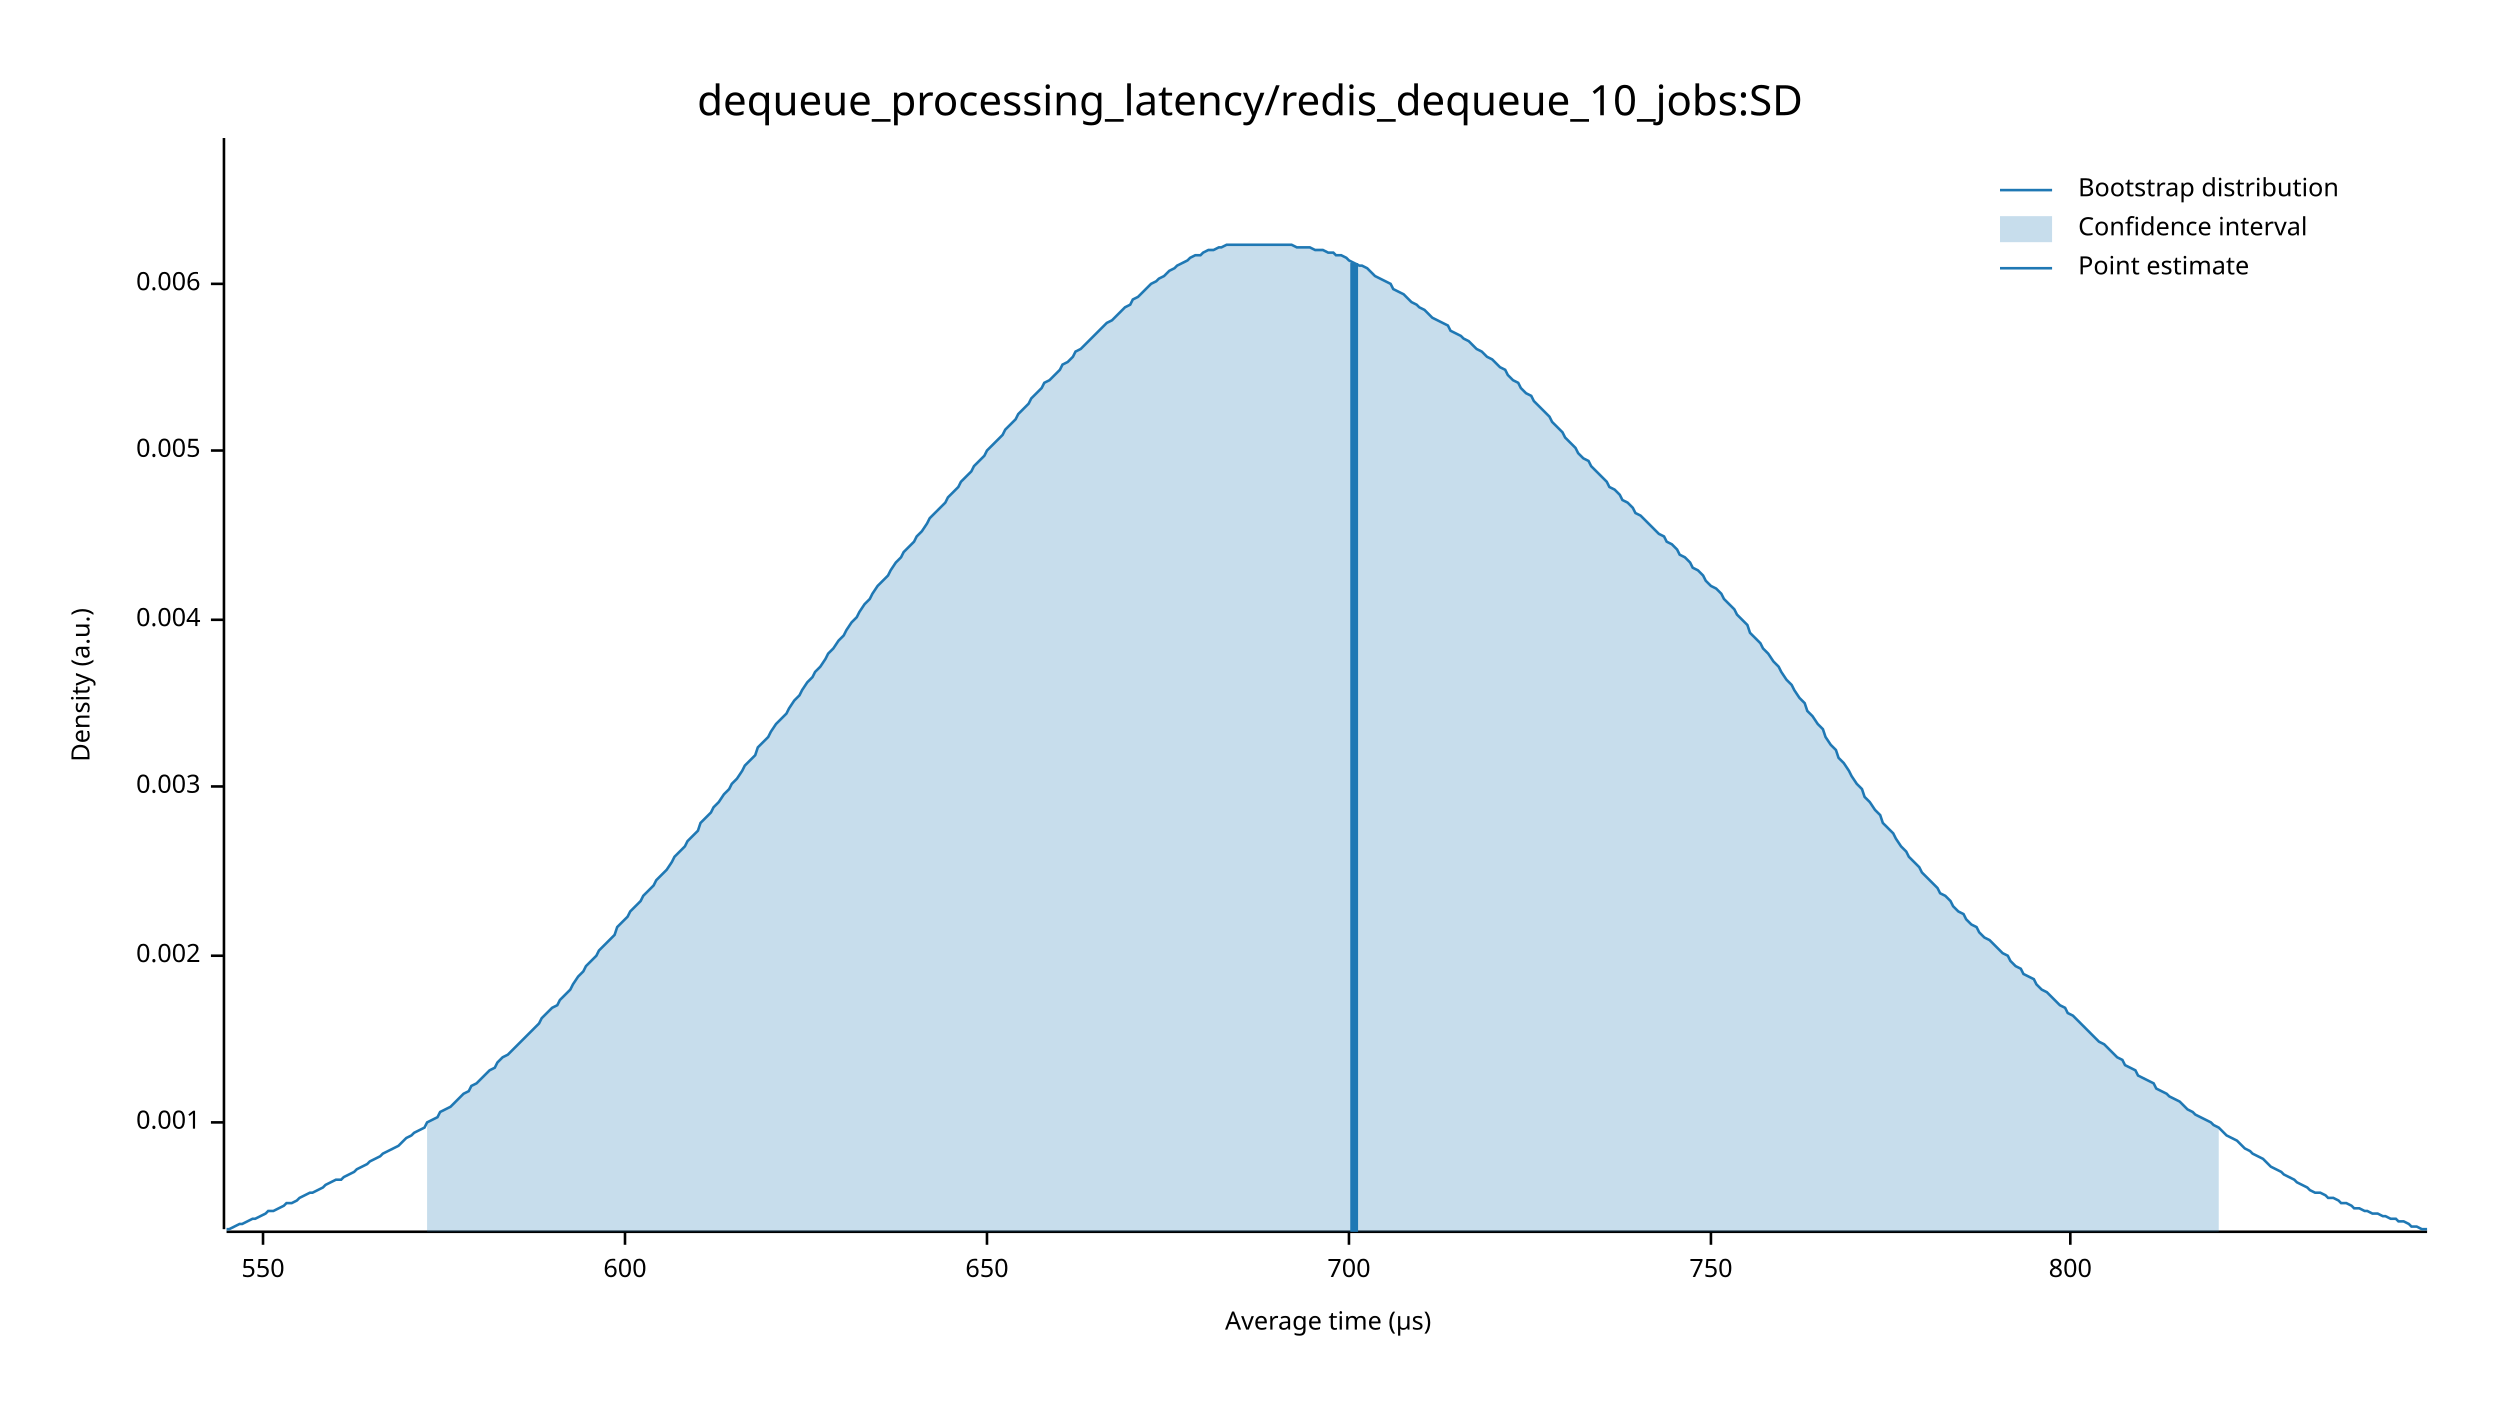
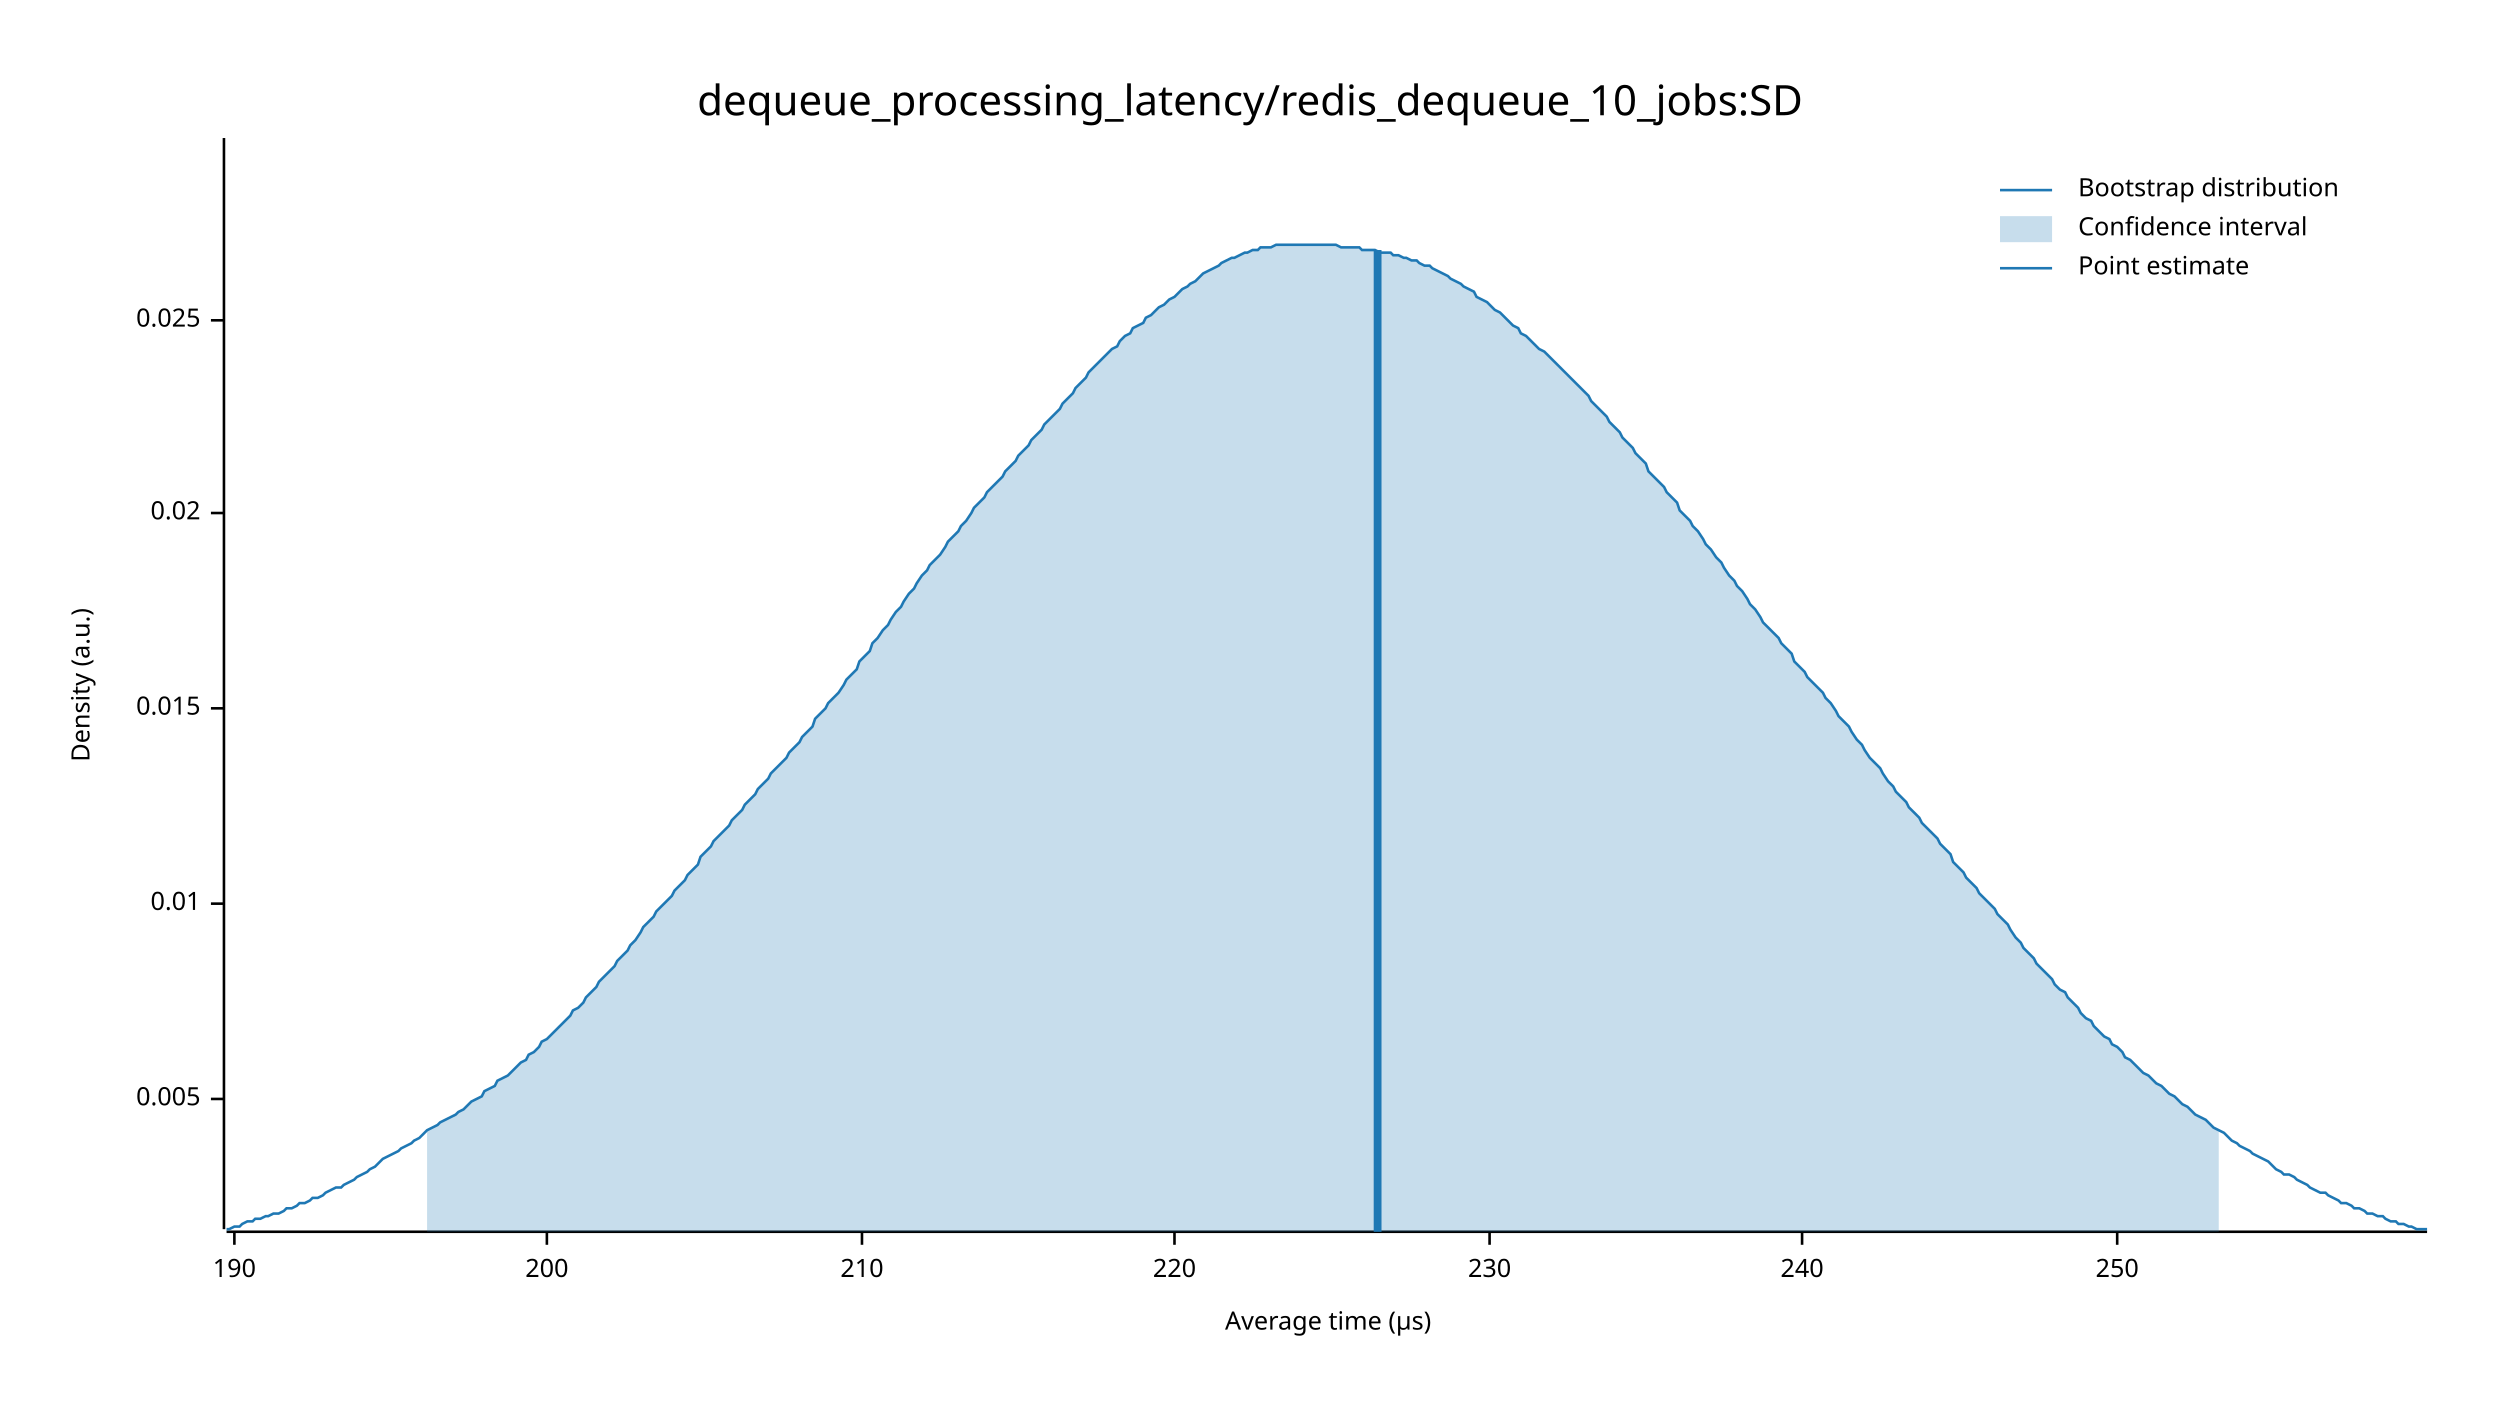
<svg xmlns="http://www.w3.org/2000/svg" width="960" height="540" viewBox="0 0 960 540">
  <text x="480" y="32" dy="0.76em" text-anchor="middle" font-family="sans-serif" font-size="16.129" opacity="1" fill="#000000">
dequeue_processing_latency/redis_dequeue_10_jobs:SD
</text>
  <text x="27" y="263" dy="0.76em" text-anchor="middle" font-family="sans-serif" font-size="9.677" opacity="1" fill="#000000" transform="rotate(270, 27, 263)">
Density (a.u.)
</text>
  <text x="510" y="513" dy="-0.5ex" text-anchor="middle" font-family="sans-serif" font-size="9.677" opacity="1" fill="#000000">
Average time (µs)
</text>
  <polyline fill="none" opacity="1" stroke="#000000" stroke-width="1" points="86,53 86,472 " />
-   <text x="77" y="431" dy="0.5ex" text-anchor="end" font-family="sans-serif" font-size="9.677" opacity="1" fill="#000000">
- 0.001
- </text>
-   <polyline fill="none" opacity="1" stroke="#000000" stroke-width="1" points="81,431 86,431 " />
-   <text x="77" y="367" dy="0.5ex" text-anchor="end" font-family="sans-serif" font-size="9.677" opacity="1" fill="#000000">
- 0.002
- </text>
-   <polyline fill="none" opacity="1" stroke="#000000" stroke-width="1" points="81,367 86,367 " />
-   <text x="77" y="302" dy="0.5ex" text-anchor="end" font-family="sans-serif" font-size="9.677" opacity="1" fill="#000000">
- 0.003
- </text>
-   <polyline fill="none" opacity="1" stroke="#000000" stroke-width="1" points="81,302 86,302 " />
-   <text x="77" y="238" dy="0.5ex" text-anchor="end" font-family="sans-serif" font-size="9.677" opacity="1" fill="#000000">
- 0.004
- </text>
-   <polyline fill="none" opacity="1" stroke="#000000" stroke-width="1" points="81,238 86,238 " />
-   <text x="77" y="173" dy="0.5ex" text-anchor="end" font-family="sans-serif" font-size="9.677" opacity="1" fill="#000000">
+   <text x="77" y="422" dy="0.5ex" text-anchor="end" font-family="sans-serif" font-size="9.677" opacity="1" fill="#000000">
0.005
</text>
-   <polyline fill="none" opacity="1" stroke="#000000" stroke-width="1" points="81,173 86,173 " />
-   <text x="77" y="109" dy="0.5ex" text-anchor="end" font-family="sans-serif" font-size="9.677" opacity="1" fill="#000000">
- 0.006
+   <polyline fill="none" opacity="1" stroke="#000000" stroke-width="1" points="81,422 86,422 " />
+   <text x="77" y="347" dy="0.5ex" text-anchor="end" font-family="sans-serif" font-size="9.677" opacity="1" fill="#000000">
+ 0.01
</text>
-   <polyline fill="none" opacity="1" stroke="#000000" stroke-width="1" points="81,109 86,109 " />
+   <polyline fill="none" opacity="1" stroke="#000000" stroke-width="1" points="81,347 86,347 " />
+   <text x="77" y="272" dy="0.5ex" text-anchor="end" font-family="sans-serif" font-size="9.677" opacity="1" fill="#000000">
+ 0.015
+ </text>
+   <polyline fill="none" opacity="1" stroke="#000000" stroke-width="1" points="81,272 86,272 " />
+   <text x="77" y="197" dy="0.5ex" text-anchor="end" font-family="sans-serif" font-size="9.677" opacity="1" fill="#000000">
+ 0.02
+ </text>
+   <polyline fill="none" opacity="1" stroke="#000000" stroke-width="1" points="81,197 86,197 " />
+   <text x="77" y="123" dy="0.5ex" text-anchor="end" font-family="sans-serif" font-size="9.677" opacity="1" fill="#000000">
+ 0.025
+ </text>
+   <polyline fill="none" opacity="1" stroke="#000000" stroke-width="1" points="81,123 86,123 " />
  <polyline fill="none" opacity="1" stroke="#000000" stroke-width="1" points="87,473 932,473 " />
-   <text x="101" y="483" dy="0.76em" text-anchor="middle" font-family="sans-serif" font-size="9.677" opacity="1" fill="#000000">
- 550
+   <text x="90" y="483" dy="0.76em" text-anchor="middle" font-family="sans-serif" font-size="9.677" opacity="1" fill="#000000">
+ 190
</text>
-   <polyline fill="none" opacity="1" stroke="#000000" stroke-width="1" points="101,473 101,478 " />
-   <text x="240" y="483" dy="0.76em" text-anchor="middle" font-family="sans-serif" font-size="9.677" opacity="1" fill="#000000">
- 600
+   <polyline fill="none" opacity="1" stroke="#000000" stroke-width="1" points="90,473 90,478 " />
+   <text x="210" y="483" dy="0.76em" text-anchor="middle" font-family="sans-serif" font-size="9.677" opacity="1" fill="#000000">
+ 200
</text>
-   <polyline fill="none" opacity="1" stroke="#000000" stroke-width="1" points="240,473 240,478 " />
-   <text x="379" y="483" dy="0.76em" text-anchor="middle" font-family="sans-serif" font-size="9.677" opacity="1" fill="#000000">
- 650
+   <polyline fill="none" opacity="1" stroke="#000000" stroke-width="1" points="210,473 210,478 " />
+   <text x="331" y="483" dy="0.76em" text-anchor="middle" font-family="sans-serif" font-size="9.677" opacity="1" fill="#000000">
+ 210
</text>
-   <polyline fill="none" opacity="1" stroke="#000000" stroke-width="1" points="379,473 379,478 " />
-   <text x="518" y="483" dy="0.76em" text-anchor="middle" font-family="sans-serif" font-size="9.677" opacity="1" fill="#000000">
- 700
+   <polyline fill="none" opacity="1" stroke="#000000" stroke-width="1" points="331,473 331,478 " />
+   <text x="451" y="483" dy="0.76em" text-anchor="middle" font-family="sans-serif" font-size="9.677" opacity="1" fill="#000000">
+ 220
</text>
-   <polyline fill="none" opacity="1" stroke="#000000" stroke-width="1" points="518,473 518,478 " />
-   <text x="657" y="483" dy="0.76em" text-anchor="middle" font-family="sans-serif" font-size="9.677" opacity="1" fill="#000000">
- 750
+   <polyline fill="none" opacity="1" stroke="#000000" stroke-width="1" points="451,473 451,478 " />
+   <text x="572" y="483" dy="0.76em" text-anchor="middle" font-family="sans-serif" font-size="9.677" opacity="1" fill="#000000">
+ 230
</text>
-   <polyline fill="none" opacity="1" stroke="#000000" stroke-width="1" points="657,473 657,478 " />
-   <text x="795" y="483" dy="0.76em" text-anchor="middle" font-family="sans-serif" font-size="9.677" opacity="1" fill="#000000">
- 800
+   <polyline fill="none" opacity="1" stroke="#000000" stroke-width="1" points="572,473 572,478 " />
+   <text x="692" y="483" dy="0.76em" text-anchor="middle" font-family="sans-serif" font-size="9.677" opacity="1" fill="#000000">
+ 240
</text>
-   <polyline fill="none" opacity="1" stroke="#000000" stroke-width="1" points="795,473 795,478 " />
-   <polyline fill="none" opacity="1" stroke="#1F78B4" stroke-width="1" points="87,472 88,472 90,471 92,470 93,470 95,469 97,468 98,468 100,467 102,466 103,465 105,465 107,464 109,463 110,462 112,462 114,461 115,460 117,459 119,458 120,458 122,457 124,456 125,455 127,454 129,453 131,453 132,452 134,451 136,450 137,449 139,448 141,447 142,446 144,445 146,444 147,443 149,442 151,441 153,440 154,439 156,437 158,436 159,435 161,434 163,433 164,431 166,430 168,429 169,427 171,426 173,425 175,423 176,422 178,420 180,419 181,417 183,416 185,414 186,413 188,411 190,410 191,408 193,406 195,405 197,403 198,402 200,400 202,398 203,397 205,395 207,393 208,391 210,389 212,387 214,386 215,384 217,382 219,380 220,378 222,375 224,373 225,371 227,369 229,367 230,365 232,363 234,361 236,359 237,356 239,354 241,352 242,350 244,348 246,346 247,344 249,342 251,340 252,338 254,336 256,334 258,331 259,329 261,327 263,325 264,323 266,321 268,319 269,316 271,314 273,312 274,310 276,308 278,305 280,303 281,301 283,299 285,296 286,294 288,292 290,290 291,287 293,285 295,283 296,281 298,278 300,276 302,274 303,272 305,269 307,267 308,265 310,262 312,260 313,258 315,256 317,253 318,251 320,249 322,246 324,244 325,242 327,239 329,237 330,235 332,232 334,230 335,228 337,225 339,223 341,221 342,219 344,216 346,214 347,212 349,210 351,208 352,206 354,204 356,201 357,199 359,197 361,195 363,193 364,191 366,189 368,187 369,185 371,183 373,181 374,179 376,177 378,175 379,173 381,171 383,169 385,167 386,165 388,163 390,161 391,159 393,157 395,155 396,153 398,151 400,149 401,147 403,146 405,144 407,142 408,140 410,139 412,137 413,135 415,134 417,132 418,131 420,129 422,127 423,126 425,124 427,123 429,121 430,120 432,118 434,117 435,115 437,114 439,112 440,111 442,109 444,108 445,107 447,106 449,104 451,103 452,102 454,101 456,100 457,99 459,98 461,98 462,97 464,96 466,96 468,95 469,95 471,94 473,94 474,94 476,94 478,94 479,94 481,94 483,94 484,94 486,94 488,94 490,94 491,94 493,94 495,94 496,94 498,95 500,95 501,95 503,95 505,96 506,96 508,96 510,97 512,97 513,98 515,98 517,99 518,100 520,101 522,102 523,102 525,103 527,105 528,106 530,107 532,108 534,109 535,111 537,112 539,113 540,114 542,116 544,117 545,118 547,119 549,121 550,122 552,123 554,124 556,125 557,127 559,128 561,129 562,130 564,131 566,133 567,134 569,135 571,137 573,138 574,139 576,141 578,142 579,144 581,146 583,147 584,149 586,151 588,152 589,154 591,156 593,158 595,160 596,162 598,164 600,166 601,168 603,170 605,172 606,174 608,176 610,177 611,179 613,181 615,183 617,185 618,187 620,188 622,190 623,192 625,193 627,195 628,197 630,198 632,200 633,201 635,203 637,205 639,206 640,208 642,209 644,211 645,213 647,214 649,216 650,218 652,219 654,221 655,223 657,225 659,226 661,228 662,230 664,232 666,234 667,236 669,238 671,240 672,243 674,245 676,247 677,249 679,251 681,254 683,256 684,258 686,261 688,263 689,265 691,268 693,270 694,273 696,275 698,278 700,280 701,283 703,286 705,288 706,291 708,293 710,296 711,298 713,301 715,303 716,306 718,308 720,311 722,313 723,316 725,318 727,320 728,322 730,325 732,327 733,329 735,331 737,333 738,335 740,337 742,339 744,341 745,343 747,344 749,346 750,348 752,350 754,351 755,353 757,355 759,356 760,358 762,360 764,361 766,363 767,364 769,366 771,367 772,369 774,371 776,372 777,374 779,375 781,376 782,378 784,380 786,381 788,383 789,384 791,386 793,387 794,389 796,390 798,392 799,393 801,395 803,397 804,398 806,400 808,401 810,403 811,404 813,406 815,407 816,409 818,410 820,411 821,413 823,414 825,415 827,416 828,418 830,419 832,420 833,421 835,422 837,423 838,424 840,426 842,427 843,428 845,429 847,430 849,431 850,432 852,433 854,435 855,436 857,437 859,438 860,439 862,441 864,442 865,443 867,444 869,445 871,447 872,448 874,449 876,450 877,451 879,452 881,453 882,454 884,455 886,456 887,457 889,458 891,458 893,459 894,460 896,460 898,461 899,462 901,462 903,463 904,464 906,464 908,465 909,465 911,466 913,466 915,467 916,467 918,468 920,468 921,469 923,469 925,470 926,471 928,471 930,472 932,472 " />
-   <polygon opacity="0.25" fill="#1F78B4" points="164,431 166,430 168,429 169,427 171,426 173,425 175,423 176,422 178,420 180,419 181,417 183,416 185,414 186,413 188,411 190,410 191,408 193,406 195,405 197,403 198,402 200,400 202,398 203,397 205,395 207,393 208,391 210,389 212,387 214,386 215,384 217,382 219,380 220,378 222,375 224,373 225,371 227,369 229,367 230,365 232,363 234,361 236,359 237,356 239,354 241,352 242,350 244,348 246,346 247,344 249,342 251,340 252,338 254,336 256,334 258,331 259,329 261,327 263,325 264,323 266,321 268,319 269,316 271,314 273,312 274,310 276,308 278,305 280,303 281,301 283,299 285,296 286,294 288,292 290,290 291,287 293,285 295,283 296,281 298,278 300,276 302,274 303,272 305,269 307,267 308,265 310,262 312,260 313,258 315,256 317,253 318,251 320,249 322,246 324,244 325,242 327,239 329,237 330,235 332,232 334,230 335,228 337,225 339,223 341,221 342,219 344,216 346,214 347,212 349,210 351,208 352,206 354,204 356,201 357,199 359,197 361,195 363,193 364,191 366,189 368,187 369,185 371,183 373,181 374,179 376,177 378,175 379,173 381,171 383,169 385,167 386,165 388,163 390,161 391,159 393,157 395,155 396,153 398,151 400,149 401,147 403,146 405,144 407,142 408,140 410,139 412,137 413,135 415,134 417,132 418,131 420,129 422,127 423,126 425,124 427,123 429,121 430,120 432,118 434,117 435,115 437,114 439,112 440,111 442,109 444,108 445,107 447,106 449,104 451,103 452,102 454,101 456,100 457,99 459,98 461,98 462,97 464,96 466,96 468,95 469,95 471,94 473,94 474,94 476,94 478,94 479,94 481,94 483,94 484,94 486,94 488,94 490,94 491,94 493,94 495,94 496,94 498,95 500,95 501,95 503,95 505,96 506,96 508,96 510,97 512,97 513,98 515,98 517,99 518,100 520,101 522,102 523,102 525,103 527,105 528,106 530,107 532,108 534,109 535,111 537,112 539,113 540,114 542,116 544,117 545,118 547,119 549,121 550,122 552,123 554,124 556,125 557,127 559,128 561,129 562,130 564,131 566,133 567,134 569,135 571,137 573,138 574,139 576,141 578,142 579,144 581,146 583,147 584,149 586,151 588,152 589,154 591,156 593,158 595,160 596,162 598,164 600,166 601,168 603,170 605,172 606,174 608,176 610,177 611,179 613,181 615,183 617,185 618,187 620,188 622,190 623,192 625,193 627,195 628,197 630,198 632,200 633,201 635,203 637,205 639,206 640,208 642,209 644,211 645,213 647,214 649,216 650,218 652,219 654,221 655,223 657,225 659,226 661,228 662,230 664,232 666,234 667,236 669,238 671,240 672,243 674,245 676,247 677,249 679,251 681,254 683,256 684,258 686,261 688,263 689,265 691,268 693,270 694,273 696,275 698,278 700,280 701,283 703,286 705,288 706,291 708,293 710,296 711,298 713,301 715,303 716,306 718,308 720,311 722,313 723,316 725,318 727,320 728,322 730,325 732,327 733,329 735,331 737,333 738,335 740,337 742,339 744,341 745,343 747,344 749,346 750,348 752,350 754,351 755,353 757,355 759,356 760,358 762,360 764,361 766,363 767,364 769,366 771,367 772,369 774,371 776,372 777,374 779,375 781,376 782,378 784,380 786,381 788,383 789,384 791,386 793,387 794,389 796,390 798,392 799,393 801,395 803,397 804,398 806,400 808,401 810,403 811,404 813,406 815,407 816,409 818,410 820,411 821,413 823,414 825,415 827,416 828,418 830,419 832,420 833,421 835,422 837,423 838,424 840,426 842,427 843,428 845,429 847,430 849,431 850,432 852,433 852,473 164,473 " />
-   <polyline fill="none" opacity="1" stroke="#1F78B4" stroke-width="3" points="520,473 520,101 " />
+   <polyline fill="none" opacity="1" stroke="#000000" stroke-width="1" points="692,473 692,478 " />
+   <text x="813" y="483" dy="0.76em" text-anchor="middle" font-family="sans-serif" font-size="9.677" opacity="1" fill="#000000">
+ 250
+ </text>
+   <polyline fill="none" opacity="1" stroke="#000000" stroke-width="1" points="813,473 813,478 " />
+   <polyline fill="none" opacity="1" stroke="#1F78B4" stroke-width="1" points="87,472 88,472 90,471 92,471 93,470 95,469 97,469 98,468 100,468 102,467 103,467 105,466 107,466 109,465 110,464 112,464 114,463 115,462 117,462 119,461 120,460 122,460 124,459 125,458 127,457 129,456 131,456 132,455 134,454 136,453 137,452 139,451 141,450 142,449 144,448 146,446 147,445 149,444 151,443 153,442 154,441 156,440 158,439 159,438 161,437 163,435 164,434 166,433 168,432 169,431 171,430 173,429 175,428 176,427 178,426 180,424 181,423 183,422 185,421 186,419 188,418 190,417 191,415 193,414 195,413 197,411 198,410 200,408 202,407 203,405 205,404 207,402 208,400 210,399 212,397 214,395 215,394 217,392 219,390 220,388 222,387 224,385 225,383 227,381 229,379 230,377 232,375 234,373 236,371 237,369 239,367 241,365 242,363 244,361 246,358 247,356 249,354 251,352 252,350 254,348 256,346 258,344 259,342 261,340 263,338 264,336 266,334 268,332 269,329 271,327 273,325 274,323 276,321 278,319 280,317 281,315 283,313 285,311 286,309 288,307 290,305 291,303 293,301 295,299 296,297 298,295 300,293 302,291 303,289 305,287 307,285 308,283 310,281 312,279 313,276 315,274 317,272 318,270 320,268 322,266 324,263 325,261 327,259 329,257 330,254 332,252 334,250 335,247 337,245 339,242 341,240 342,238 344,235 346,233 347,231 349,228 351,226 352,224 354,221 356,219 357,217 359,215 361,213 363,210 364,208 366,206 368,204 369,202 371,200 373,197 374,195 376,193 378,191 379,189 381,187 383,185 385,183 386,181 388,179 390,177 391,175 393,173 395,171 396,169 398,167 400,165 401,163 403,161 405,159 407,157 408,155 410,153 412,151 413,149 415,147 417,145 418,143 420,141 422,139 423,138 425,136 427,134 429,133 430,131 432,129 434,128 435,126 437,125 439,124 440,122 442,121 444,119 445,118 447,117 449,115 451,114 452,113 454,111 456,110 457,109 459,108 461,106 462,105 464,104 466,103 468,102 469,101 471,100 473,99 474,99 476,98 478,97 479,97 481,96 483,96 484,95 486,95 488,95 490,94 491,94 493,94 495,94 496,94 498,94 500,94 501,94 503,94 505,94 506,94 508,94 510,94 512,94 513,94 515,95 517,95 518,95 520,95 522,95 523,96 525,96 527,96 528,96 530,97 532,97 534,97 535,98 537,98 539,99 540,99 542,100 544,100 545,101 547,102 549,102 550,103 552,104 554,105 556,106 557,107 559,108 561,109 562,110 564,111 566,112 567,114 569,115 571,116 573,118 574,119 576,120 578,122 579,123 581,125 583,126 584,128 586,129 588,131 589,132 591,134 593,135 595,137 596,138 598,140 600,142 601,143 603,145 605,147 606,148 608,150 610,152 611,154 613,156 615,158 617,160 618,162 620,164 622,166 623,168 625,170 627,172 628,174 630,176 632,178 633,181 635,183 637,185 639,187 640,189 642,191 644,193 645,196 647,198 649,200 650,202 652,204 654,207 655,209 657,211 659,214 661,216 662,218 664,221 666,223 667,225 669,227 671,230 672,232 674,234 676,237 677,239 679,241 681,243 683,245 684,247 686,249 688,251 689,254 691,256 693,258 694,260 696,262 698,264 700,266 701,268 703,270 705,273 706,275 708,277 710,279 711,281 713,284 715,286 716,288 718,291 720,293 722,295 723,297 725,300 727,302 728,304 730,306 732,308 733,310 735,312 737,314 738,316 740,318 742,320 744,322 745,324 747,326 749,328 750,331 752,333 754,335 755,337 757,339 759,341 760,343 762,345 764,347 766,349 767,351 769,353 771,355 772,357 774,360 776,362 777,364 779,366 781,368 782,370 784,372 786,374 788,376 789,378 791,380 793,381 794,383 796,385 798,387 799,389 801,391 803,392 804,394 806,396 808,398 810,399 811,401 813,402 815,404 816,406 818,407 820,409 821,410 823,412 825,413 827,415 828,416 830,417 832,419 833,420 835,421 837,423 838,424 840,425 842,427 843,428 845,429 847,430 849,432 850,433 852,434 854,435 855,436 857,438 859,439 860,440 862,441 864,442 865,443 867,444 869,445 871,446 872,447 874,449 876,450 877,451 879,451 881,452 882,453 884,454 886,455 887,456 889,457 891,458 893,458 894,459 896,460 898,461 899,462 901,462 903,463 904,464 906,464 908,465 909,466 911,466 913,467 915,467 916,468 918,469 920,469 921,470 923,470 925,471 926,471 928,472 930,472 932,472 " />
+   <polygon opacity="0.25" fill="#1F78B4" points="164,434 166,433 168,432 169,431 171,430 173,429 175,428 176,427 178,426 180,424 181,423 183,422 185,421 186,419 188,418 190,417 191,415 193,414 195,413 197,411 198,410 200,408 202,407 203,405 205,404 207,402 208,400 210,399 212,397 214,395 215,394 217,392 219,390 220,388 222,387 224,385 225,383 227,381 229,379 230,377 232,375 234,373 236,371 237,369 239,367 241,365 242,363 244,361 246,358 247,356 249,354 251,352 252,350 254,348 256,346 258,344 259,342 261,340 263,338 264,336 266,334 268,332 269,329 271,327 273,325 274,323 276,321 278,319 280,317 281,315 283,313 285,311 286,309 288,307 290,305 291,303 293,301 295,299 296,297 298,295 300,293 302,291 303,289 305,287 307,285 308,283 310,281 312,279 313,276 315,274 317,272 318,270 320,268 322,266 324,263 325,261 327,259 329,257 330,254 332,252 334,250 335,247 337,245 339,242 341,240 342,238 344,235 346,233 347,231 349,228 351,226 352,224 354,221 356,219 357,217 359,215 361,213 363,210 364,208 366,206 368,204 369,202 371,200 373,197 374,195 376,193 378,191 379,189 381,187 383,185 385,183 386,181 388,179 390,177 391,175 393,173 395,171 396,169 398,167 400,165 401,163 403,161 405,159 407,157 408,155 410,153 412,151 413,149 415,147 417,145 418,143 420,141 422,139 423,138 425,136 427,134 429,133 430,131 432,129 434,128 435,126 437,125 439,124 440,122 442,121 444,119 445,118 447,117 449,115 451,114 452,113 454,111 456,110 457,109 459,108 461,106 462,105 464,104 466,103 468,102 469,101 471,100 473,99 474,99 476,98 478,97 479,97 481,96 483,96 484,95 486,95 488,95 490,94 491,94 493,94 495,94 496,94 498,94 500,94 501,94 503,94 505,94 506,94 508,94 510,94 512,94 513,94 515,95 517,95 518,95 520,95 522,95 523,96 525,96 527,96 528,96 530,97 532,97 534,97 535,98 537,98 539,99 540,99 542,100 544,100 545,101 547,102 549,102 550,103 552,104 554,105 556,106 557,107 559,108 561,109 562,110 564,111 566,112 567,114 569,115 571,116 573,118 574,119 576,120 578,122 579,123 581,125 583,126 584,128 586,129 588,131 589,132 591,134 593,135 595,137 596,138 598,140 600,142 601,143 603,145 605,147 606,148 608,150 610,152 611,154 613,156 615,158 617,160 618,162 620,164 622,166 623,168 625,170 627,172 628,174 630,176 632,178 633,181 635,183 637,185 639,187 640,189 642,191 644,193 645,196 647,198 649,200 650,202 652,204 654,207 655,209 657,211 659,214 661,216 662,218 664,221 666,223 667,225 669,227 671,230 672,232 674,234 676,237 677,239 679,241 681,243 683,245 684,247 686,249 688,251 689,254 691,256 693,258 694,260 696,262 698,264 700,266 701,268 703,270 705,273 706,275 708,277 710,279 711,281 713,284 715,286 716,288 718,291 720,293 722,295 723,297 725,300 727,302 728,304 730,306 732,308 733,310 735,312 737,314 738,316 740,318 742,320 744,322 745,324 747,326 749,328 750,331 752,333 754,335 755,337 757,339 759,341 760,343 762,345 764,347 766,349 767,351 769,353 771,355 772,357 774,360 776,362 777,364 779,366 781,368 782,370 784,372 786,374 788,376 789,378 791,380 793,381 794,383 796,385 798,387 799,389 801,391 803,392 804,394 806,396 808,398 810,399 811,401 813,402 815,404 816,406 818,407 820,409 821,410 823,412 825,413 827,415 828,416 830,417 832,419 833,420 835,421 837,423 838,424 840,425 842,427 843,428 845,429 847,430 849,432 850,433 852,434 852,473 164,473 " />
+   <polyline fill="none" opacity="1" stroke="#1F78B4" stroke-width="3" points="529,473 529,96 " />
  <text x="798" y="68" dy="0.76em" text-anchor="start" font-family="sans-serif" font-size="9.677" opacity="1" fill="#000000">
Bootstrap distribution
</text>
  <text x="798" y="83" dy="0.76em" text-anchor="start" font-family="sans-serif" font-size="9.677" opacity="1" fill="#000000">
Confidence interval
</text>
  <text x="798" y="98" dy="0.76em" text-anchor="start" font-family="sans-serif" font-size="9.677" opacity="1" fill="#000000">
Point estimate
</text>
  <polyline fill="none" opacity="1" stroke="#1F78B4" stroke-width="1" points="768,73 788,73 " />
  <rect x="768" y="83" width="20" height="10" opacity="0.25" fill="#1F78B4" stroke="none" />
  <polyline fill="none" opacity="1" stroke="#1F78B4" stroke-width="1" points="768,103 788,103 " />
</svg>
